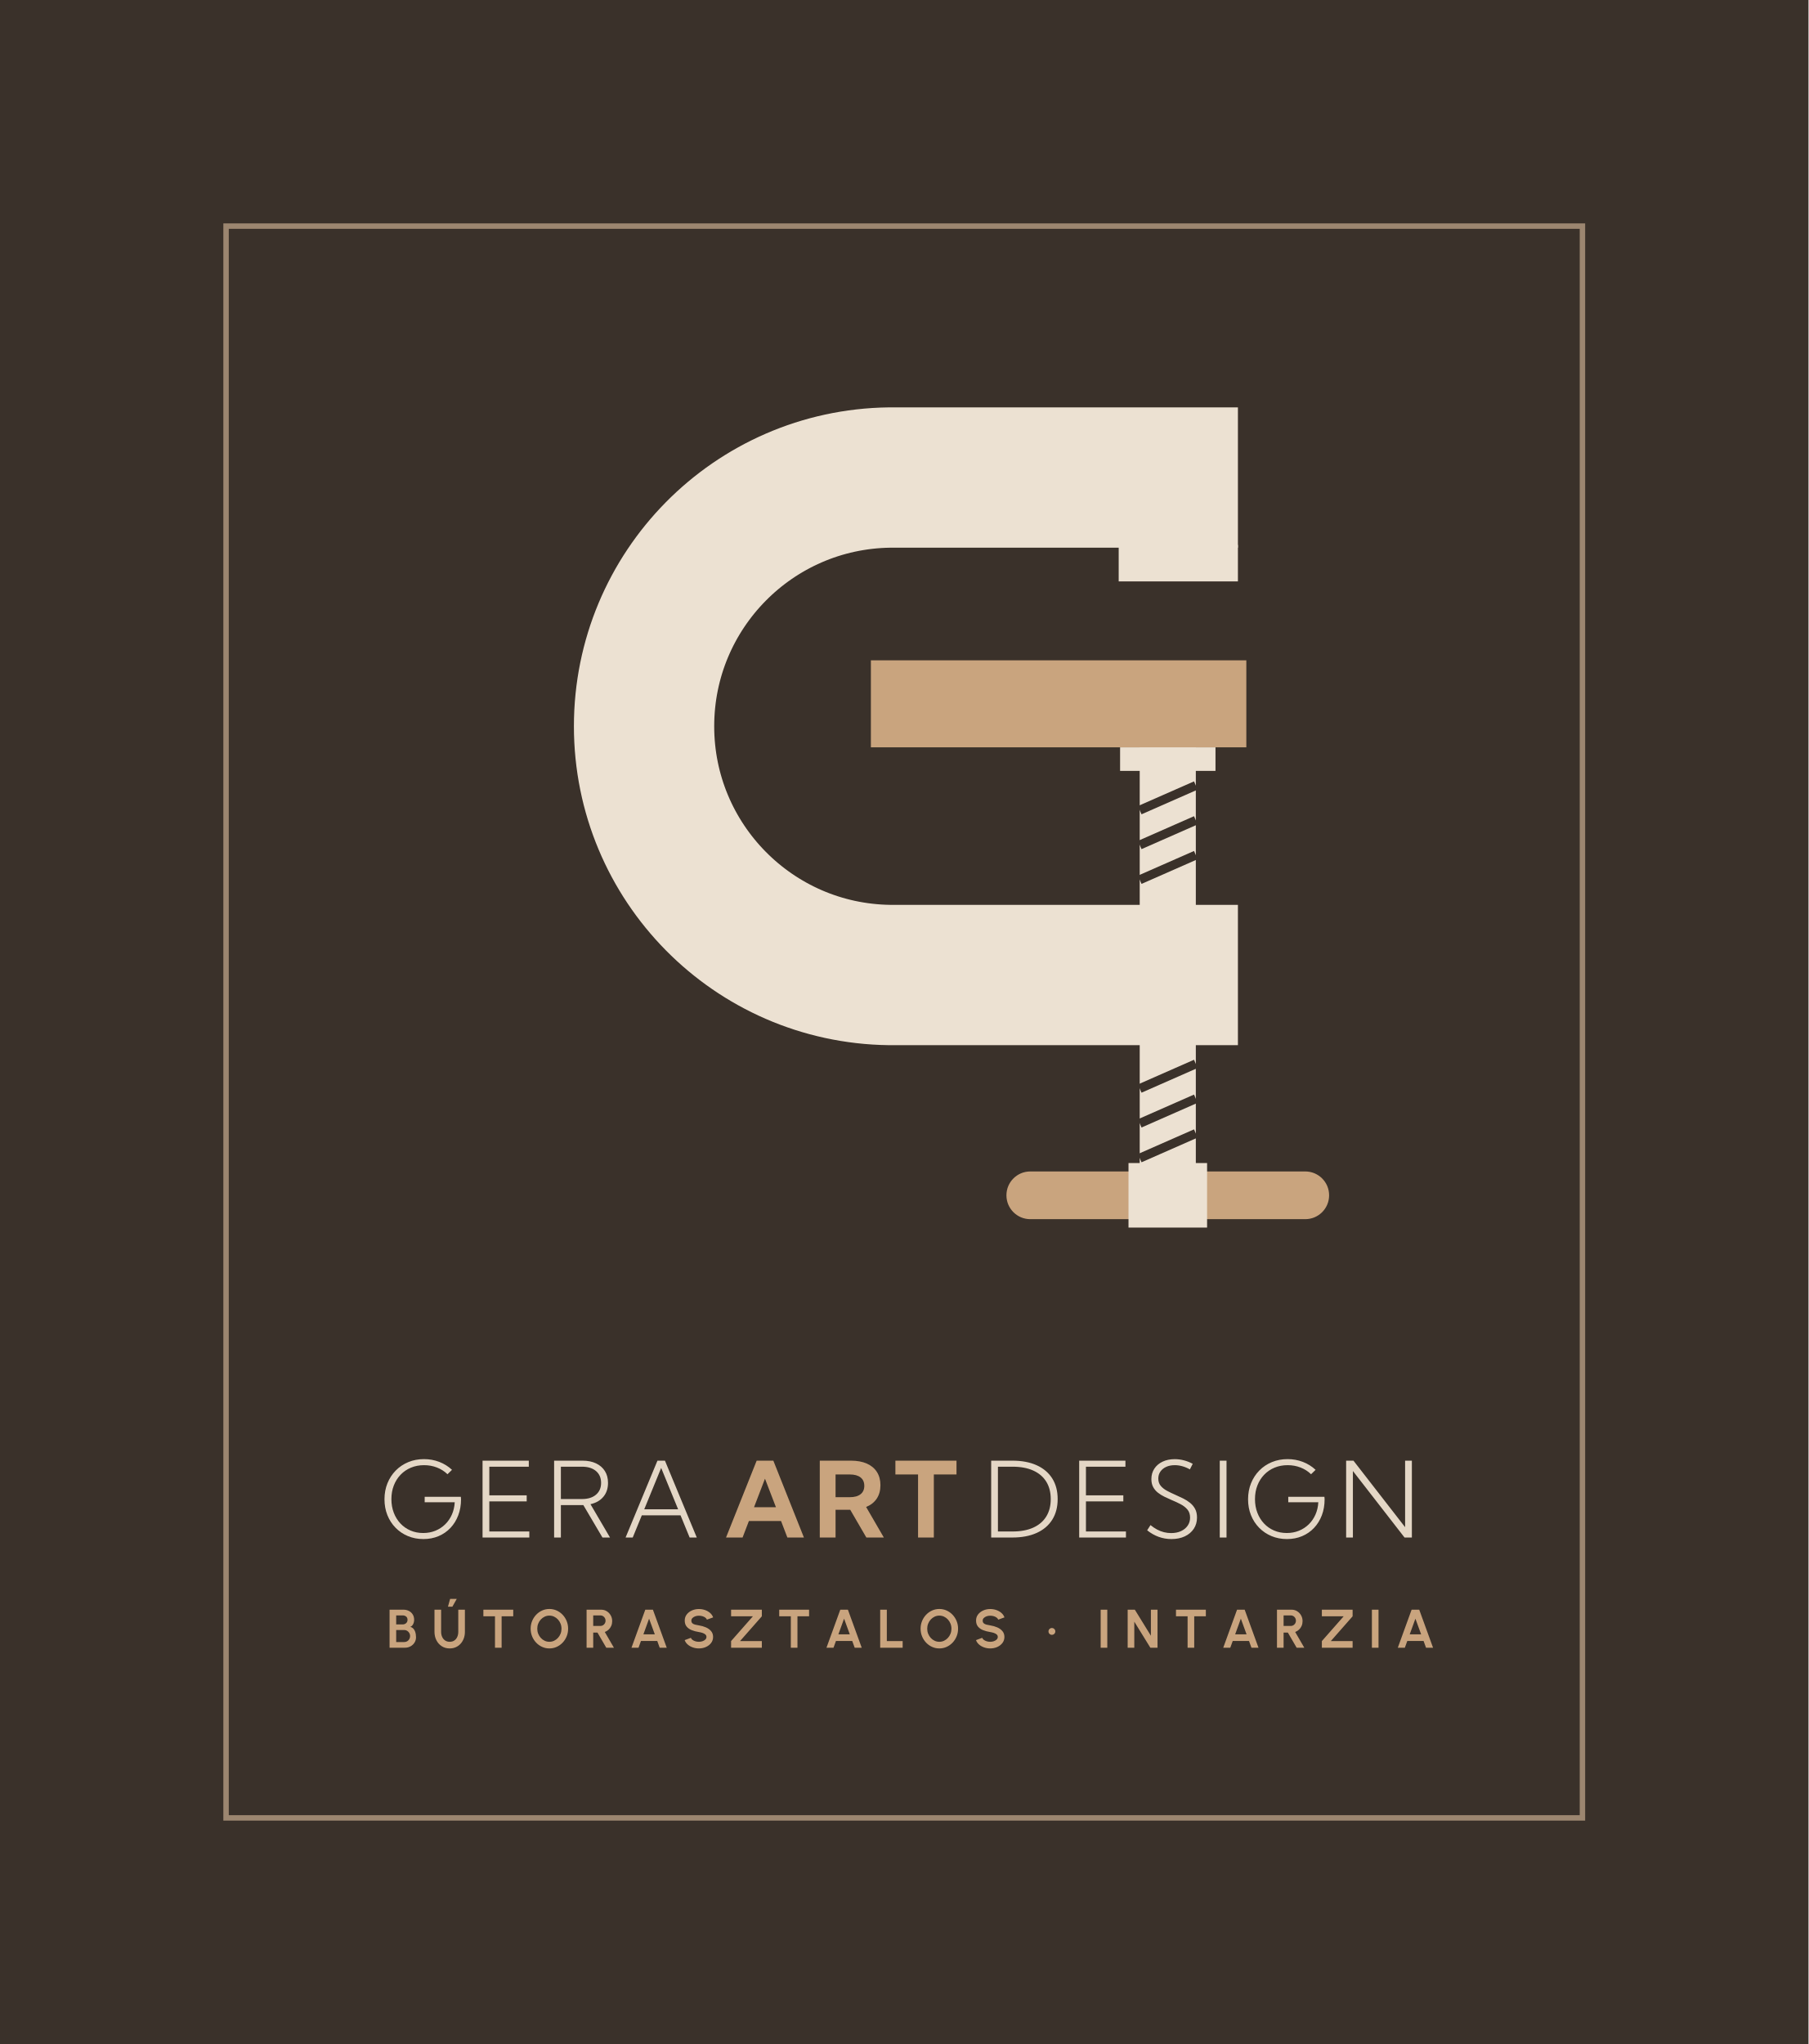
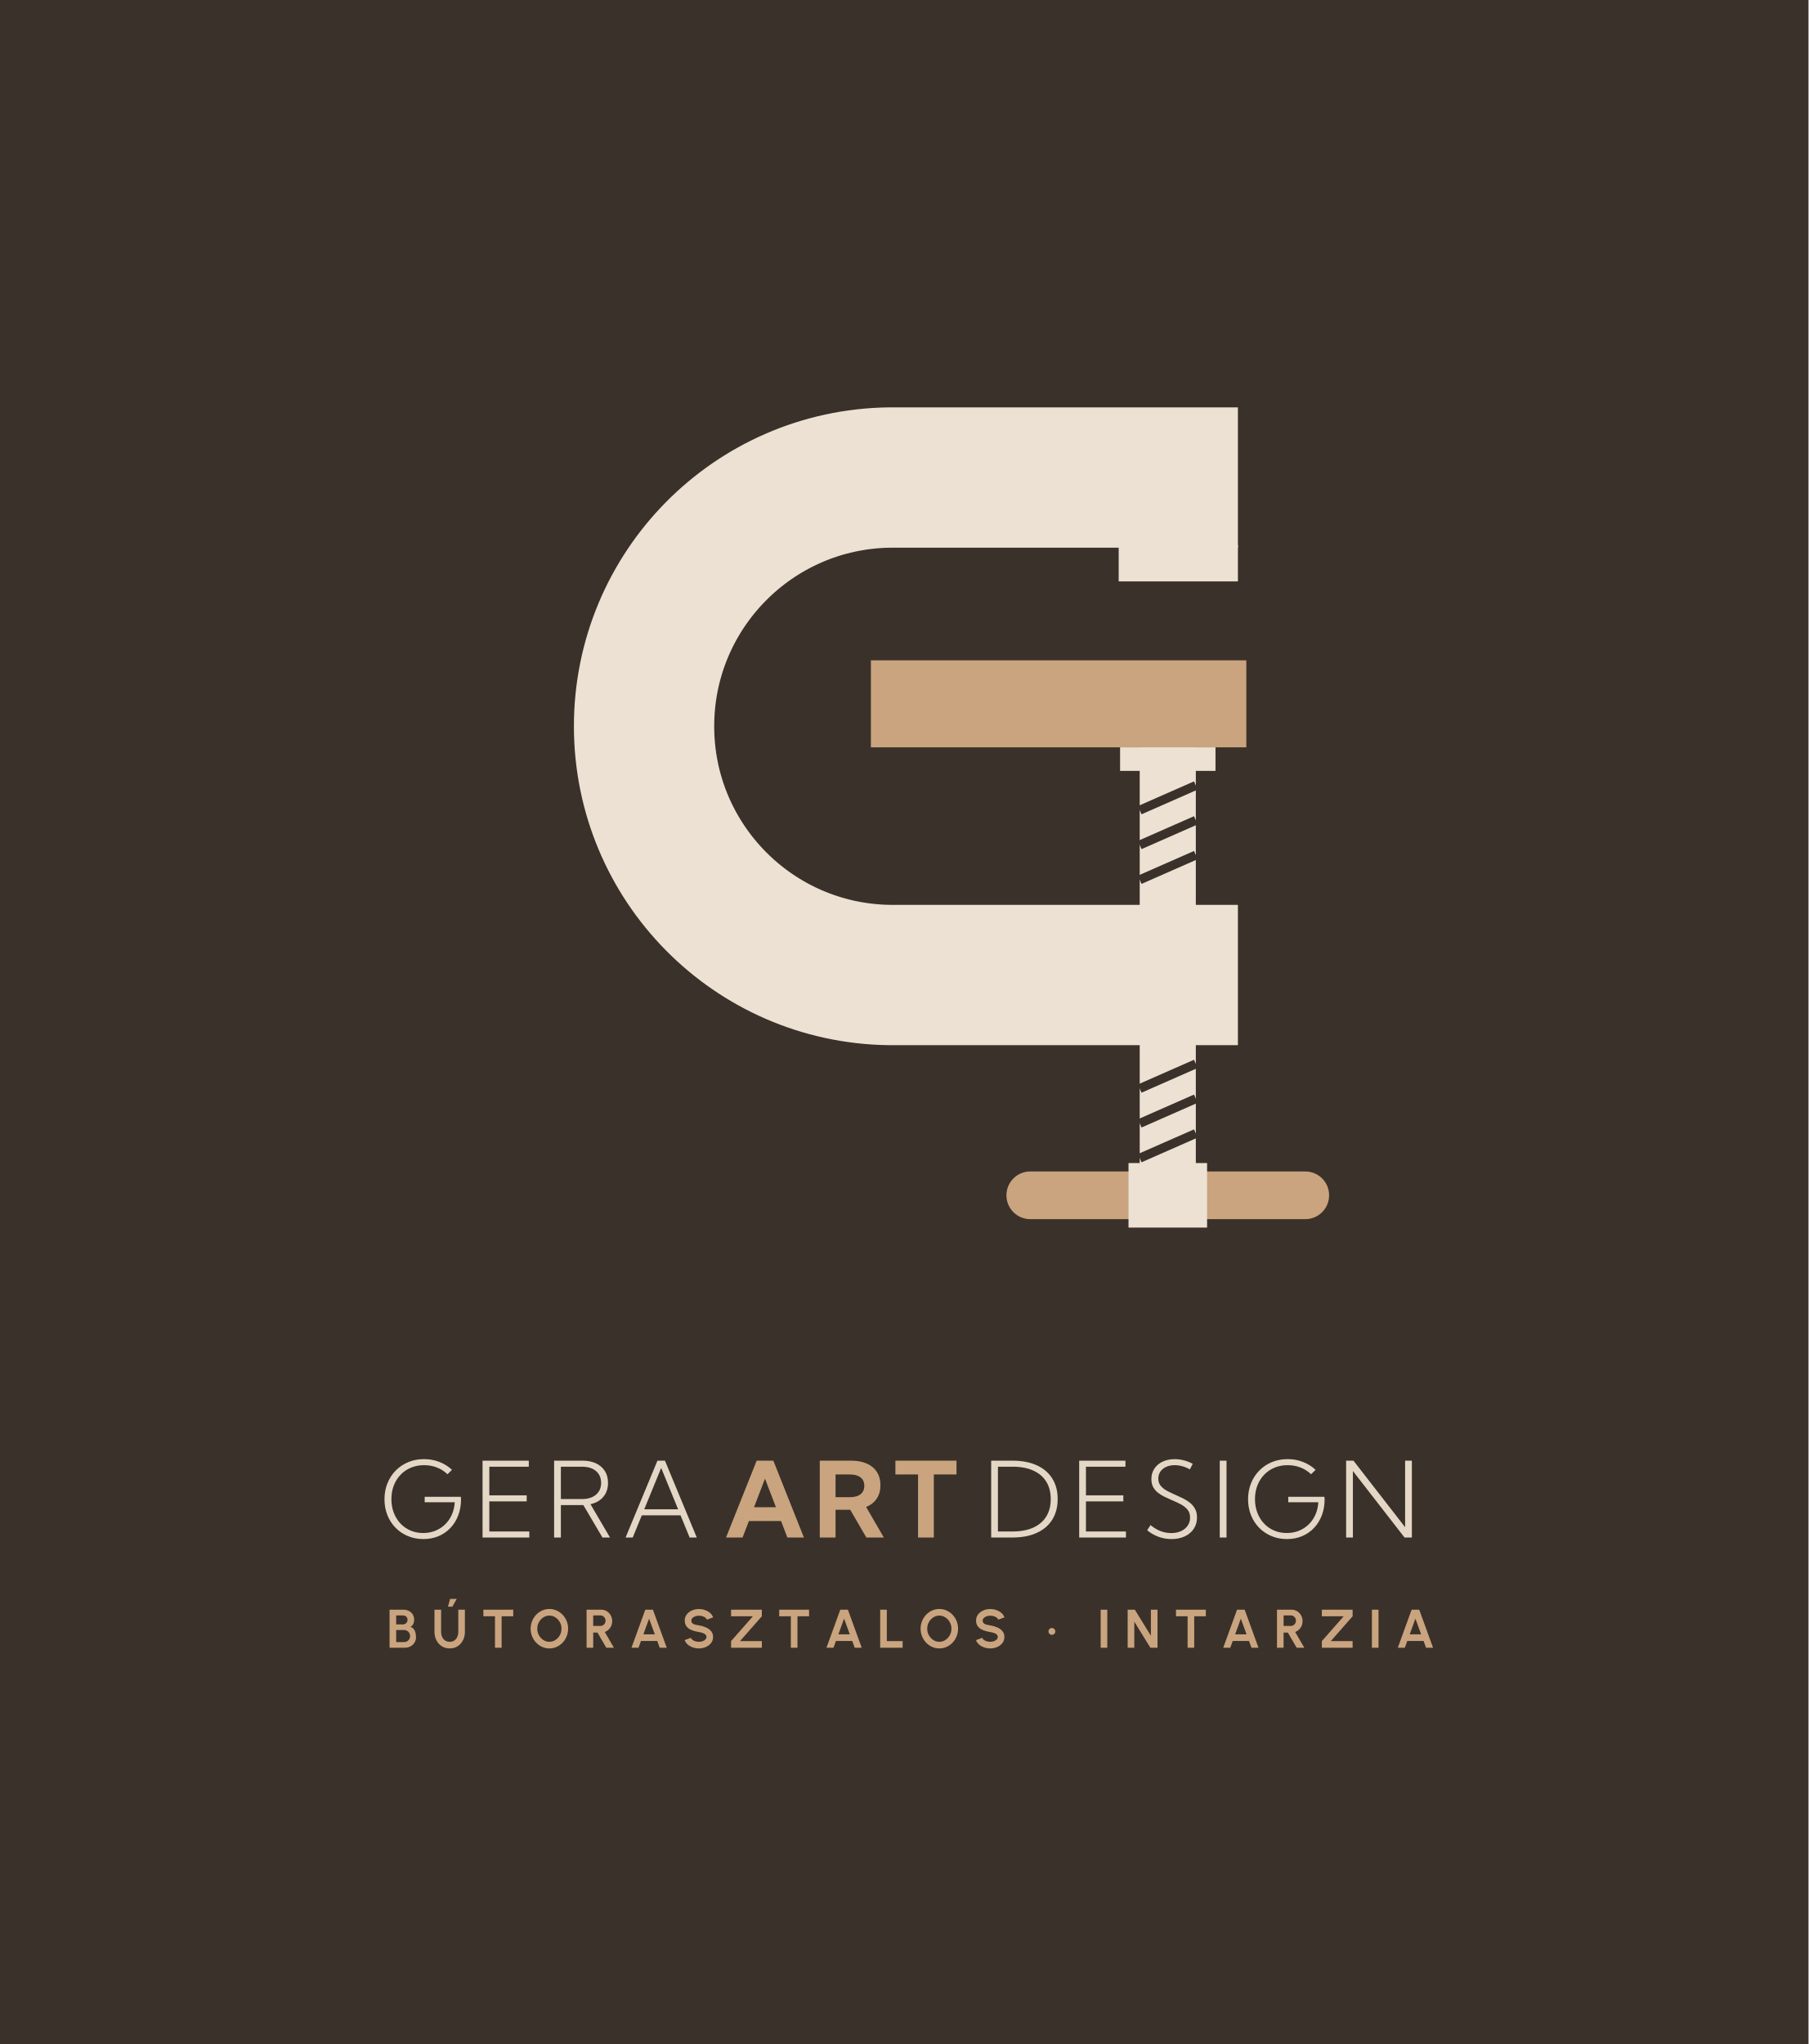
<svg xmlns="http://www.w3.org/2000/svg" viewBox="-40 -40 400 452" width="400" height="452">
  <rect x="-40" y="-40" width="400" height="452" fill="#3A312A" />
-   <rect x="10" y="10" width="300" height="352" fill="none" stroke="#9C8670" stroke-width="1.2" />
  <path d="M233.8 65.6H156.72A55.01 55.01 0 0 0 156.72 175.61H233.8" fill="none" stroke="#ECE1D2" stroke-width="31.03" />
  <rect x="207.43" y="80.5" width="26.37" height="8.07" fill="#ECE1D2" />
  <rect x="212.08" y="125.26" width="12.41" height="93.79" fill="#ECE1D2" />
  <path d="M212.08 139.16L224.49 133.7" stroke="#3A312A" stroke-width="1.99" />
  <path d="M212.08 146.86L224.49 141.4" stroke="#3A312A" stroke-width="1.99" />
  <path d="M212.08 154.55L224.49 149.09" stroke="#3A312A" stroke-width="1.99" />
  <path d="M212.08 200.72L224.49 195.26" stroke="#3A312A" stroke-width="1.99" />
  <path d="M212.08 208.42L224.49 202.96" stroke="#3A312A" stroke-width="1.99" />
  <path d="M212.08 216.11L224.49 210.65" stroke="#3A312A" stroke-width="1.99" />
  <rect x="207.74" y="125.26" width="21.1" height="5.21" fill="#ECE1D2" />
  <rect x="152.62" y="106.02" width="83.04" height="19.24" fill="#C9A47E" />
  <rect x="182.6" y="219.05" width="71.37" height="10.55" rx="5.27" fill="#C9A47E" />
  <rect x="209.6" y="217.19" width="17.38" height="14.27" fill="#ECE1D2" />
  <path d="M58.973 286.005Q57.972 285.031 56.635 284.515Q55.298 283.999 53.794 283.999Q52.219 283.999 50.895 284.551Q49.572 285.102 48.603 286.111Q47.634 287.119 47.101 288.493Q46.569 289.866 46.569 291.509Q46.569 293.133 47.09 294.504Q47.611 295.875 48.554 296.884Q49.496 297.892 50.782 298.448Q52.068 299.003 53.602 299.003Q55.049 299.003 56.282 298.504Q57.515 298.006 58.45 297.097Q59.385 296.189 59.94 294.94Q60.495 293.692 60.578 292.2H53.93V290.991H61.927L61.969 291.531Q61.969 293.469 61.358 295.08Q60.748 296.691 59.634 297.872Q58.52 299.052 56.996 299.696Q55.472 300.34 53.643 300.34Q51.785 300.34 50.214 299.681Q48.642 299.022 47.481 297.834Q46.319 296.646 45.679 295.042Q45.039 293.439 45.039 291.543Q45.039 289.631 45.692 288.009Q46.346 286.387 47.524 285.187Q48.703 283.988 50.301 283.325Q51.898 282.662 53.783 282.662Q55.562 282.662 57.152 283.272Q58.743 283.882 59.974 285.031ZM66.73 300.0V283.002H76.959V284.339H68.226V290.67H76.494V292.007H68.226V298.663H77.072V300.0ZM94.922 300.0H93.252L89.022 292.827H84.054V300.0H82.559V283.002H88.818Q90.563 283.002 91.83 283.603Q93.097 284.203 93.789 285.303Q94.48 286.402 94.48 287.916Q94.48 289.767 93.449 290.997Q92.417 292.226 90.597 292.627ZM84.054 291.49H88.734Q90.684 291.49 91.817 290.53Q92.95 289.571 92.95 287.916Q92.95 286.258 91.822 285.299Q90.695 284.339 88.734 284.339H84.054ZM99.944 300.0H98.365L105.413 283.002H107.071L114.112 300.0H112.533L110.52 295.097H101.953ZM102.49 293.76H109.987L106.237 284.611Z" fill="#E4D7C6" />
  <path d="M124.241 300.0H120.581L127.358 283.002H131.045L137.81 300.0H134.15L132.751 296.349H125.64ZM126.777 293.296H131.621L129.196 286.991ZM155.486 300.0H151.619L148.052 293.863H144.807V300.0H141.317V283.002H148.206Q150.262 283.002 151.719 283.648Q153.176 284.294 153.955 285.51Q154.733 286.726 154.733 288.432Q154.733 290.175 153.911 291.404Q153.088 292.632 151.567 293.244ZM144.807 291.082H147.946Q149.494 291.082 150.329 290.43Q151.164 289.779 151.164 288.568Q151.164 287.358 150.331 286.707Q149.498 286.055 147.946 286.055H144.807ZM166.544 300.0H163.054V286.055H158.041V283.002H171.557V286.055H166.544Z" fill="#C9A47E" />
  <path d="M179.226 300.0V283.002H183.898Q187.041 283.002 189.286 284.016Q191.532 285.031 192.731 286.932Q193.931 288.834 193.931 291.501Q193.931 294.157 192.731 296.064Q191.532 297.972 189.286 298.986Q187.041 300.0 183.898 300.0ZM180.721 298.663H183.977Q186.64 298.663 188.523 297.815Q190.406 296.967 191.404 295.363Q192.401 293.76 192.401 291.501Q192.401 289.239 191.404 287.637Q190.406 286.035 188.523 285.187Q186.64 284.339 183.977 284.339H180.721ZM198.692 300.0V283.002H208.921V284.339H200.188V290.67H208.456V292.007H200.188V298.663H209.034V300.0ZM213.727 298.402 214.464 297.25Q215.182 297.839 215.922 298.234Q216.662 298.629 217.442 298.823Q218.222 299.018 219.031 299.018Q220.273 299.018 221.216 298.582Q222.158 298.145 222.689 297.373Q223.22 296.6 223.22 295.596Q223.22 294.515 222.638 293.818Q222.056 293.122 221.138 292.64Q220.221 292.158 219.193 291.732Q218.366 291.38 217.558 290.987Q216.749 290.595 216.094 290.075Q215.439 289.556 215.049 288.827Q214.66 288.098 214.66 287.07Q214.66 285.767 215.314 284.774Q215.967 283.78 217.133 283.225Q218.298 282.67 219.82 282.67Q220.844 282.67 221.858 282.932Q222.872 283.195 223.805 283.701L223.174 284.936Q222.385 284.483 221.528 284.241Q220.67 283.999 219.832 283.999Q218.755 283.999 217.937 284.373Q217.119 284.747 216.655 285.414Q216.19 286.081 216.19 286.965Q216.19 287.935 216.736 288.581Q217.282 289.227 218.149 289.686Q219.016 290.145 219.983 290.568Q220.851 290.946 221.698 291.365Q222.544 291.784 223.233 292.345Q223.922 292.906 224.336 293.686Q224.75 294.466 224.75 295.573Q224.75 296.99 224.039 298.064Q223.329 299.139 222.058 299.739Q220.787 300.34 219.099 300.34Q217.626 300.34 216.271 299.851Q214.917 299.362 213.727 298.402ZM229.783 300.0V283.002H231.279V300.0ZM249.978 286.005Q248.977 285.031 247.64 284.515Q246.303 283.999 244.8 283.999Q243.224 283.999 241.9 284.551Q240.577 285.102 239.608 286.111Q238.639 287.119 238.106 288.493Q237.574 289.866 237.574 291.509Q237.574 293.133 238.095 294.504Q238.616 295.875 239.559 296.884Q240.501 297.892 241.787 298.448Q243.073 299.003 244.607 299.003Q246.054 299.003 247.287 298.504Q248.52 298.006 249.455 297.097Q250.39 296.189 250.945 294.94Q251.5 293.692 251.583 292.2H244.935V290.991H252.932L252.974 291.531Q252.974 293.469 252.364 295.08Q251.753 296.691 250.639 297.872Q249.525 299.052 248.001 299.696Q246.477 300.34 244.648 300.34Q242.79 300.34 241.219 299.681Q239.647 299.022 238.486 297.834Q237.324 296.646 236.684 295.042Q236.044 293.439 236.044 291.543Q236.044 289.631 236.697 288.009Q237.351 286.387 238.529 285.187Q239.708 283.988 241.306 283.325Q242.903 282.662 244.788 282.662Q246.567 282.662 248.158 283.272Q249.748 283.882 250.979 285.031ZM272.274 300.0H270.653L259.231 285.291V300.0H257.735V283.002H259.355L270.778 297.711V283.002H272.274Z" fill="#E4D7C6" />
  <path d="M46.163 324.368V315.958H49.227Q49.89 315.958 50.429 316.23Q50.968 316.503 51.285 317.01Q51.601 317.517 51.601 318.211Q51.601 318.518 51.51 318.829Q51.419 319.14 51.232 319.39Q51.045 319.639 50.751 319.758Q51.143 319.854 51.39 320.109Q51.637 320.363 51.774 320.7Q51.911 321.037 51.963 321.39Q52.015 321.742 52.015 322.046Q52.015 322.708 51.684 323.233Q51.353 323.758 50.797 324.063Q50.242 324.368 49.568 324.368ZM47.628 323.113H49.42Q49.776 323.113 50.067 322.938Q50.359 322.762 50.533 322.456Q50.707 322.149 50.707 321.76Q50.707 321.424 50.533 321.125Q50.359 320.825 50.067 320.638Q49.776 320.451 49.42 320.451H47.628ZM47.628 319.217H49.061Q49.503 319.217 49.82 318.94Q50.136 318.662 50.136 318.201Q50.136 317.715 49.82 317.468Q49.503 317.22 49.061 317.22H47.628ZM59.466 324.524Q58.457 324.524 57.699 324.032Q56.941 323.539 56.52 322.707Q56.099 321.875 56.099 320.86V315.958H57.565V320.86Q57.565 321.461 57.789 321.961Q58.012 322.461 58.438 322.76Q58.863 323.058 59.466 323.058Q60.08 323.058 60.502 322.761Q60.925 322.463 61.142 321.963Q61.36 321.463 61.36 320.86V315.958H62.826V320.86Q62.826 321.623 62.587 322.286Q62.348 322.95 61.903 323.455Q61.458 323.959 60.841 324.242Q60.223 324.524 59.466 324.524ZM59.079 315.297 59.559 313.567H61.025L60.057 315.297ZM73.518 315.958V317.423H70.947V324.368H69.481V317.423H66.912V315.958ZM81.51 324.524Q80.657 324.524 79.906 324.185Q79.155 323.845 78.585 323.245Q78.014 322.644 77.69 321.854Q77.365 321.064 77.365 320.163Q77.365 319.262 77.69 318.472Q78.014 317.682 78.585 317.081Q79.155 316.48 79.906 316.141Q80.657 315.801 81.51 315.801Q82.369 315.801 83.12 316.141Q83.871 316.48 84.442 317.081Q85.013 317.682 85.334 318.472Q85.655 319.262 85.655 320.163Q85.655 321.064 85.334 321.854Q85.013 322.644 84.442 323.245Q83.871 323.845 83.12 324.185Q82.369 324.524 81.51 324.524ZM81.51 323.058Q82.064 323.058 82.549 322.83Q83.033 322.601 83.403 322.202Q83.773 321.804 83.981 321.28Q84.19 320.757 84.19 320.163Q84.19 319.567 83.98 319.042Q83.771 318.518 83.401 318.12Q83.031 317.722 82.547 317.495Q82.062 317.267 81.51 317.267Q80.956 317.267 80.472 317.496Q79.987 317.724 79.617 318.123Q79.248 318.522 79.039 319.045Q78.831 319.569 78.831 320.163Q78.831 320.761 79.04 321.284Q79.25 321.808 79.62 322.207Q79.989 322.605 80.474 322.832Q80.958 323.058 81.51 323.058ZM89.74 324.368V315.958H92.965Q93.649 315.958 94.202 316.299Q94.754 316.64 95.078 317.215Q95.403 317.79 95.403 318.489Q95.403 319.057 95.197 319.536Q94.992 320.015 94.623 320.363Q94.253 320.711 93.769 320.89L95.785 324.368H94.093L92.151 321.022H91.206V324.368ZM91.206 319.556H92.799Q93.111 319.556 93.369 319.4Q93.627 319.243 93.782 318.979Q93.937 318.714 93.937 318.388Q93.937 318.062 93.782 317.798Q93.627 317.534 93.369 317.377Q93.111 317.22 92.799 317.22H91.206ZM102.724 315.958H104.41L107.466 324.368H105.911L105.37 322.878H101.767L101.226 324.368H99.671ZM102.304 321.412H104.831L103.563 317.944ZM114.581 324.524Q113.884 324.524 113.243 324.304Q112.602 324.084 112.121 323.672Q111.641 323.26 111.433 322.688L112.81 322.179Q112.895 322.423 113.153 322.622Q113.41 322.821 113.782 322.94Q114.154 323.058 114.581 323.058Q115.017 323.058 115.398 322.923Q115.78 322.787 116.016 322.545Q116.252 322.303 116.252 321.979Q116.252 321.649 116.006 321.434Q115.76 321.22 115.375 321.093Q114.991 320.967 114.581 320.902Q113.687 320.764 112.977 320.476Q112.268 320.188 111.858 319.676Q111.448 319.163 111.448 318.357Q111.448 317.591 111.884 317.019Q112.32 316.448 113.035 316.13Q113.75 315.812 114.581 315.812Q115.271 315.812 115.913 316.03Q116.555 316.248 117.039 316.662Q117.522 317.076 117.733 317.66L116.352 318.159Q116.266 317.913 116.009 317.716Q115.751 317.519 115.38 317.403Q115.009 317.288 114.581 317.288Q114.154 317.282 113.774 317.42Q113.394 317.559 113.154 317.801Q112.914 318.043 112.914 318.357Q112.914 318.757 113.139 318.963Q113.363 319.168 113.741 319.261Q114.118 319.355 114.581 319.43Q115.425 319.56 116.139 319.873Q116.853 320.186 117.286 320.707Q117.718 321.227 117.718 321.979Q117.718 322.743 117.284 323.316Q116.849 323.889 116.136 324.206Q115.423 324.524 114.581 324.524ZM121.7 324.368V322.902L126.522 317.423H121.7V315.958H128.5V317.423L123.678 322.902H128.5V324.368ZM138.951 315.958V317.423H136.38V324.368H134.914V317.423H132.345V315.958ZM145.852 315.958H147.537L150.593 324.368H149.038L148.497 322.878H144.894L144.353 324.368H142.798ZM145.431 321.412H147.958L146.691 317.944ZM154.68 324.368V315.958H156.146V322.902H159.646V324.368ZM167.759 324.524Q166.906 324.524 166.155 324.185Q165.404 323.845 164.833 323.245Q164.262 322.644 163.938 321.854Q163.613 321.064 163.613 320.163Q163.613 319.262 163.938 318.472Q164.262 317.682 164.833 317.081Q165.404 316.48 166.155 316.141Q166.906 315.801 167.759 315.801Q168.618 315.801 169.369 316.141Q170.119 316.48 170.69 317.081Q171.261 317.682 171.582 318.472Q171.904 319.262 171.904 320.163Q171.904 321.064 171.582 321.854Q171.261 322.644 170.69 323.245Q170.119 323.845 169.369 324.185Q168.618 324.524 167.759 324.524ZM167.759 323.058Q168.313 323.058 168.797 322.83Q169.282 322.601 169.651 322.202Q170.021 321.804 170.229 321.28Q170.438 320.757 170.438 320.163Q170.438 319.567 170.228 319.042Q170.019 318.518 169.649 318.12Q169.28 317.722 168.795 317.495Q168.311 317.267 167.759 317.267Q167.204 317.267 166.72 317.496Q166.235 317.724 165.866 318.123Q165.496 318.522 165.288 319.045Q165.079 319.569 165.079 320.163Q165.079 320.761 165.289 321.284Q165.498 321.808 165.868 322.207Q166.238 322.605 166.722 322.832Q167.206 323.058 167.759 323.058ZM179.016 324.524Q178.32 324.524 177.678 324.304Q177.037 324.084 176.557 323.672Q176.076 323.26 175.869 322.688L177.245 322.179Q177.33 322.423 177.588 322.622Q177.846 322.821 178.218 322.94Q178.59 323.058 179.016 323.058Q179.452 323.058 179.834 322.923Q180.215 322.787 180.451 322.545Q180.687 322.303 180.687 321.979Q180.687 321.649 180.441 321.434Q180.195 321.22 179.811 321.093Q179.426 320.967 179.016 320.902Q178.122 320.764 177.413 320.476Q176.704 320.188 176.293 319.676Q175.883 319.163 175.883 318.357Q175.883 317.591 176.319 317.019Q176.756 316.448 177.471 316.13Q178.186 315.812 179.016 315.812Q179.706 315.812 180.348 316.03Q180.991 316.248 181.474 316.662Q181.958 317.076 182.168 317.66L180.787 318.159Q180.702 317.913 180.444 317.716Q180.186 317.519 179.815 317.403Q179.444 317.288 179.016 317.288Q178.59 317.282 178.21 317.42Q177.829 317.559 177.589 317.801Q177.349 318.043 177.349 318.357Q177.349 318.757 177.574 318.963Q177.799 319.168 178.176 319.261Q178.554 319.355 179.016 319.43Q179.86 319.56 180.574 319.873Q181.289 320.186 181.721 320.707Q182.153 321.227 182.153 321.979Q182.153 322.743 181.719 323.316Q181.285 323.889 180.572 324.206Q179.858 324.524 179.016 324.524ZM192.654 321.517Q192.339 321.517 192.121 321.298Q191.902 321.079 191.902 320.761Q191.902 320.452 192.121 320.231Q192.339 320.01 192.654 320.01Q192.968 320.01 193.189 320.231Q193.41 320.452 193.41 320.761Q193.41 321.079 193.189 321.298Q192.968 321.517 192.654 321.517ZM203.443 324.368V315.958H204.908V324.368ZM209.414 324.368V315.958H210.999L214.552 321.72V315.958H216.018V324.368H214.435L210.88 318.606V324.368ZM226.707 315.958V317.423H224.136V324.368H222.67V317.423H220.101V315.958ZM233.608 315.958H235.294L238.35 324.368H236.794L236.253 322.878H232.651L232.109 324.368H230.554ZM233.187 321.412H235.714L234.447 317.944ZM242.437 324.368V315.958H245.661Q246.346 315.958 246.898 316.299Q247.45 316.64 247.775 317.215Q248.099 317.79 248.099 318.489Q248.099 319.057 247.893 319.536Q247.688 320.015 247.319 320.363Q246.95 320.711 246.466 320.89L248.481 324.368H246.789L244.847 321.022H243.902V324.368ZM243.902 319.556H245.495Q245.807 319.556 246.065 319.4Q246.323 319.243 246.478 318.979Q246.633 318.714 246.633 318.388Q246.633 318.062 246.478 317.798Q246.323 317.534 246.065 317.377Q245.807 317.22 245.495 317.22H243.902ZM252.367 324.368V322.902L257.189 317.423H252.367V315.958H259.167V317.423L254.345 322.902H259.167V324.368ZM263.433 324.368V315.958H264.898V324.368ZM272.217 315.958H273.903L276.959 324.368H275.404L274.863 322.878H271.26L270.719 324.368H269.164ZM271.797 321.412H274.324L273.056 317.944Z" fill="#C9A47E" />
</svg>
